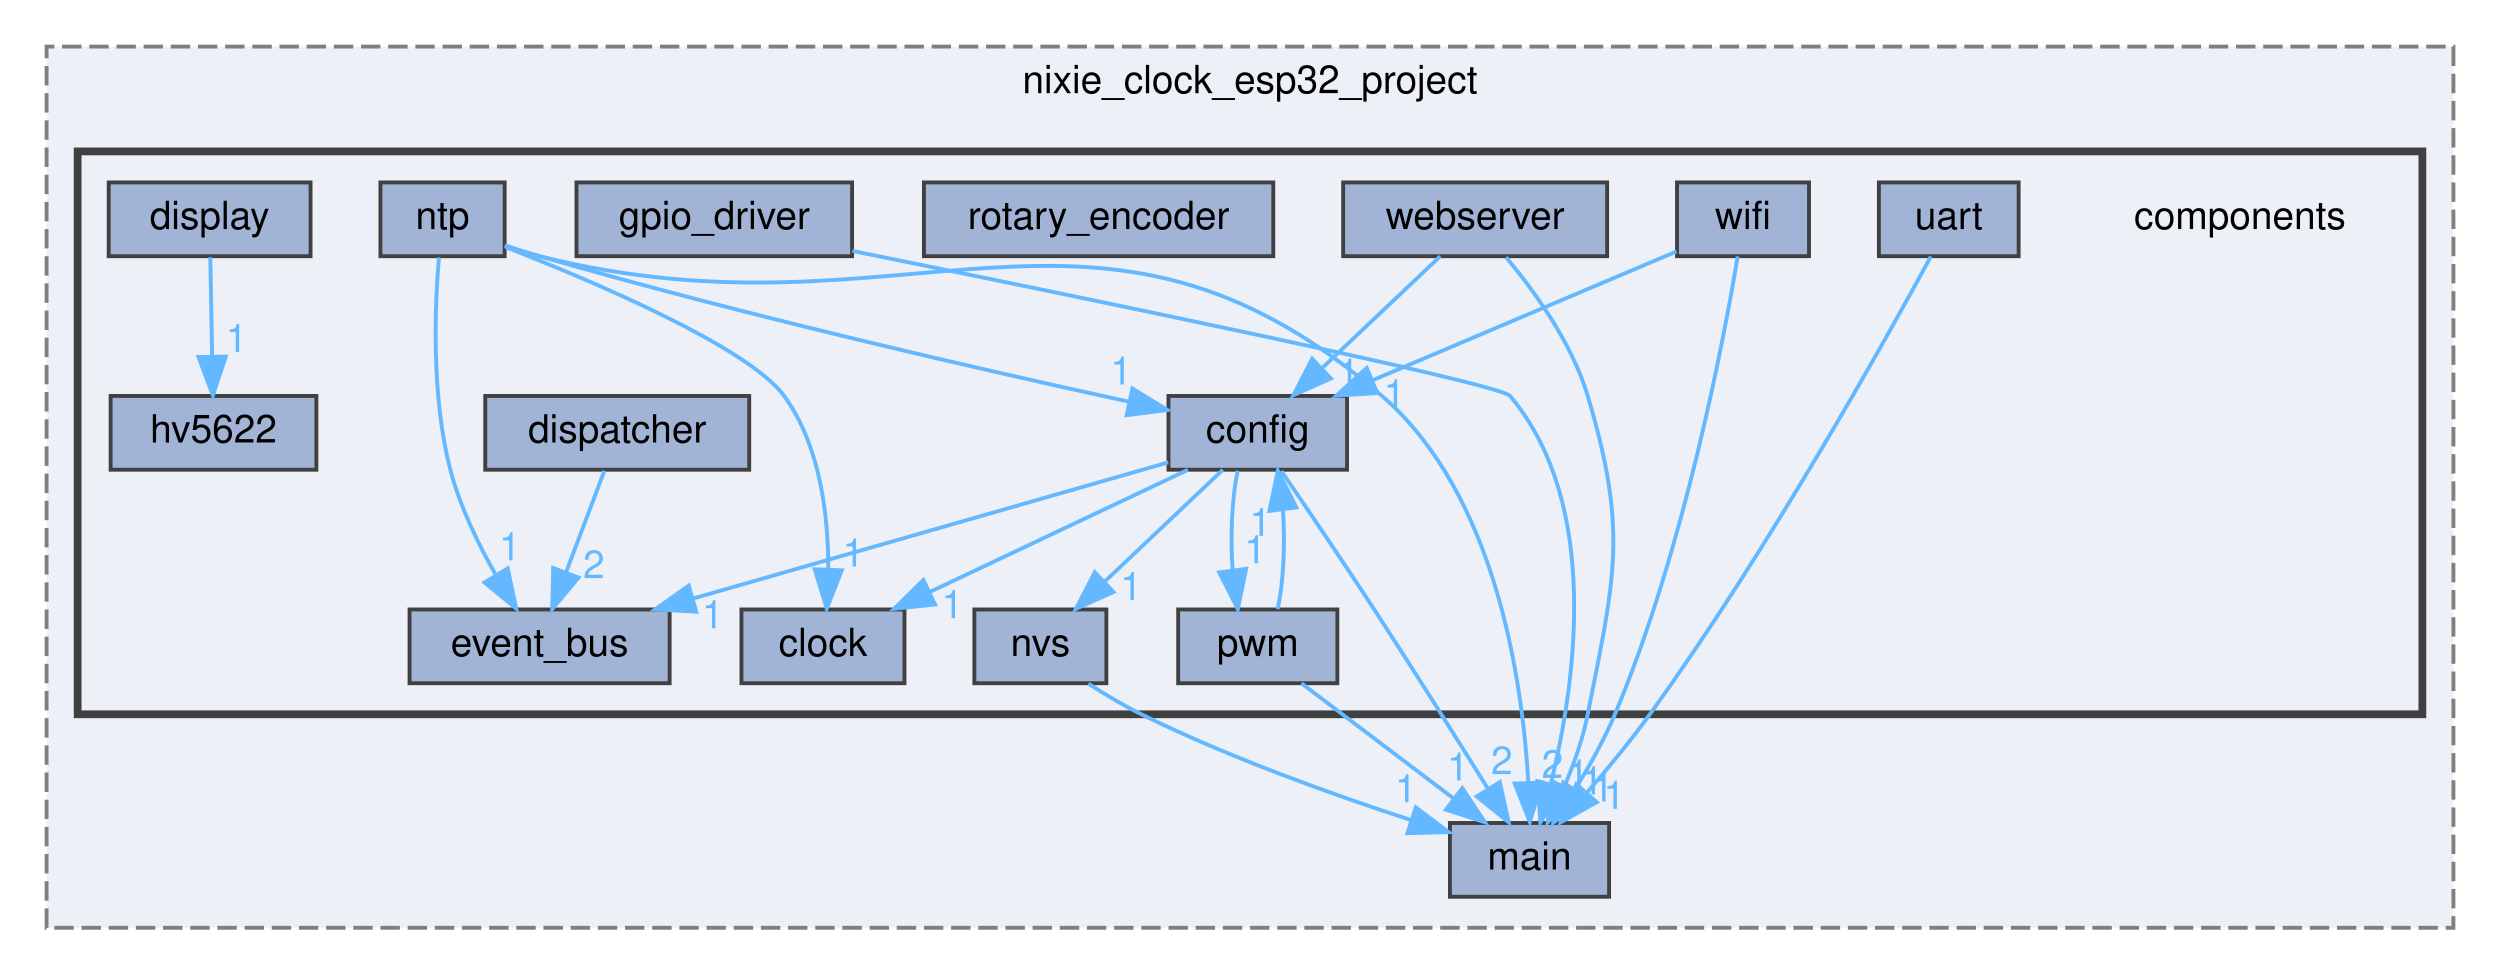
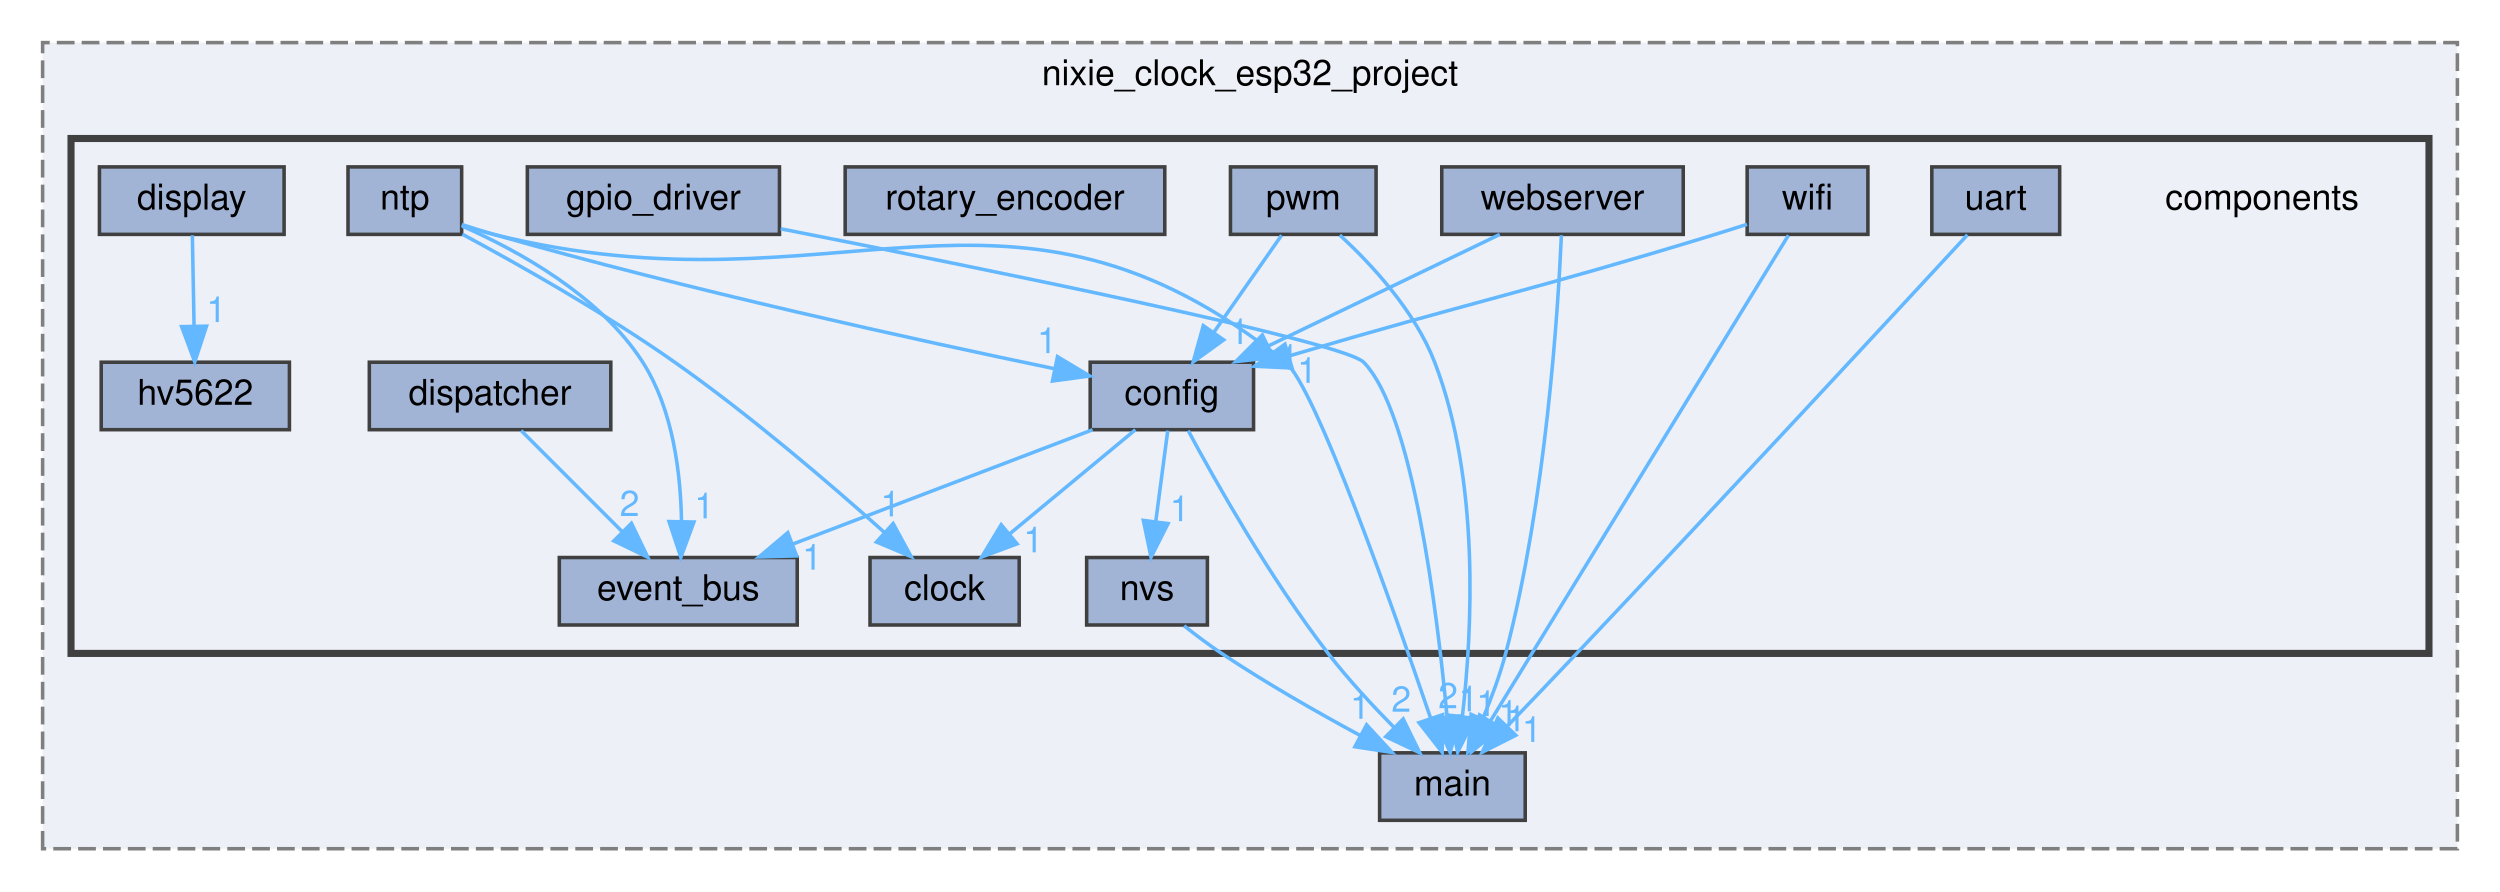
- <svg xmlns="http://www.w3.org/2000/svg" xmlns:xlink="http://www.w3.org/1999/xlink" width="644pt" height="251pt" viewBox="0.00 0.00 644.00 251.00">
+ <svg xmlns="http://www.w3.org/2000/svg" xmlns:xlink="http://www.w3.org/1999/xlink" width="704pt" height="251pt" viewBox="0.00 0.00 704.00 251.00">
  <g id="graph0" class="graph" transform="scale(1 1) rotate(0) translate(4 247)">
    <g id="clust1" class="cluster">
      <g id="a_clust1">
        <a xlink:href="dir_4e80761515fcd0d8a8682b4ebda49685.html" target="_top" xlink:title="nixie_clock_esp32_project">
-           <polygon fill="#edf0f7" stroke="#7f7f7f" stroke-dasharray="5,2" points="8,-8 8,-235 628,-235 628,-8 8,-8" />
-           <text text-anchor="middle" x="318" y="-223" font-family="Helvetica,sans-Serif" font-size="10.00">nixie_clock_esp32_project</text>
+           <polygon fill="#edf0f7" stroke="#7f7f7f" stroke-dasharray="5,2" points="8,-8 8,-235 688,-235 688,-8 8,-8" />
+           <text text-anchor="middle" x="348" y="-223" font-family="Helvetica,sans-Serif" font-size="10.00">nixie_clock_esp32_project</text>
        </a>
      </g>
    </g>
    <g id="clust2" class="cluster">
      <g id="a_clust2">
        <a xlink:href="dir_b181baf956279f894a730e459ce47bc5.html" target="_top">
-           <polygon fill="#edf0f7" stroke="#404040" stroke-width="2" points="16,-63 16,-208 620,-208 620,-63 16,-63" />
+           <polygon fill="#edf0f7" stroke="#404040" stroke-width="2" points="16,-63 16,-208 680,-208 680,-63 16,-63" />
        </a>
      </g>
    </g>
    <g id="node1" class="node">
      <g id="a_node1">
        <a xlink:href="dir_9893f083cf503bf028f3909b7ee1aca3.html" target="_top" xlink:title="main">
-           <polygon fill="#a2b4d6" stroke="#404040" points="410.5,-35 369.5,-35 369.5,-16 410.5,-16 410.5,-35" />
-           <text text-anchor="middle" x="390" y="-23" font-family="Helvetica,sans-Serif" font-size="10.00">main</text>
+           <polygon fill="#a2b4d6" stroke="#404040" points="425.5,-35 384.5,-35 384.5,-16 425.5,-16 425.5,-35" />
+           <text text-anchor="middle" x="405" y="-23" font-family="Helvetica,sans-Serif" font-size="10.00">main</text>
        </a>
      </g>
    </g>
    <g id="node2" class="node">
-       <text text-anchor="middle" x="573" y="-188" font-family="Helvetica,sans-Serif" font-size="10.00">components</text>
+       <text text-anchor="middle" x="633" y="-188" font-family="Helvetica,sans-Serif" font-size="10.00">components</text>
    </g>
    <g id="node3" class="node">
      <g id="a_node3">
        <a xlink:href="dir_a13c4c485bb1701984d244429ad4ded1.html" target="_top" xlink:title="clock">
-           <polygon fill="#a2b4d6" stroke="#404040" points="229,-90 187,-90 187,-71 229,-71 229,-90" />
-           <text text-anchor="middle" x="208" y="-78" font-family="Helvetica,sans-Serif" font-size="10.00">clock</text>
+           <polygon fill="#a2b4d6" stroke="#404040" points="283,-90 241,-90 241,-71 283,-71 283,-90" />
+           <text text-anchor="middle" x="262" y="-78" font-family="Helvetica,sans-Serif" font-size="10.00">clock</text>
        </a>
      </g>
    </g>
    <g id="node4" class="node">
      <g id="a_node4">
        <a xlink:href="dir_6591a8ca0b1ec78afa747e232353e174.html" target="_top" xlink:title="config">
-           <polygon fill="#a2b4d6" stroke="#404040" points="343,-145 297,-145 297,-126 343,-126 343,-145" />
-           <text text-anchor="middle" x="320" y="-133" font-family="Helvetica,sans-Serif" font-size="10.00">config</text>
+           <polygon fill="#a2b4d6" stroke="#404040" points="349,-145 303,-145 303,-126 349,-126 349,-145" />
+           <text text-anchor="middle" x="326" y="-133" font-family="Helvetica,sans-Serif" font-size="10.00">config</text>
        </a>
      </g>
    </g>
    <g id="edge2" class="edge">
      <g id="a_edge2">
        <a xlink:href="dir_000002_000008.html" target="_top">
-           <path fill="none" stroke="#63b8ff" d="M326.06,-125.69C332.18,-116.75 341.86,-102.49 350,-90 360.09,-74.52 371.28,-56.7 379.25,-43.88" />
-           <polygon fill="#63b8ff" stroke="#63b8ff" points="382.35,-45.52 384.65,-35.18 376.4,-41.83 382.35,-45.52" />
+           <path fill="none" stroke="#63b8ff" d="M330.59,-125.75C338.04,-111.87 353.6,-84.22 370,-63 375.59,-55.77 382.42,-48.39 388.55,-42.17" />
+           <polygon fill="#63b8ff" stroke="#63b8ff" points="391.14,-44.53 395.81,-35.02 386.23,-39.54 391.14,-44.53" />
        </a>
      </g>
      <g id="a_edge2-headlabel">
        <a xlink:href="dir_000002_000008.html" target="_top" xlink:title="2">
-           <text text-anchor="middle" x="382.87" y="-47.58" font-family="Helvetica,sans-Serif" font-size="10.00" fill="#63b8ff">2</text>
+           <text text-anchor="middle" x="390.58" y="-46.58" font-family="Helvetica,sans-Serif" font-size="10.00" fill="#63b8ff">2</text>
        </a>
      </g>
    </g>
    <g id="edge3" class="edge">
      <g id="a_edge3">
        <a xlink:href="dir_000002_000000.html" target="_top">
-           <path fill="none" stroke="#63b8ff" d="M302.01,-125.98C284.07,-117.5 256.28,-104.35 235.57,-94.54" />
-           <polygon fill="#63b8ff" stroke="#63b8ff" points="236.86,-91.28 226.32,-90.17 233.86,-97.61 236.86,-91.28" />
+           <path fill="none" stroke="#63b8ff" d="M315.72,-125.98C306.16,-118.07 291.72,-106.11 280.22,-96.58" />
+           <polygon fill="#63b8ff" stroke="#63b8ff" points="282.4,-93.85 272.47,-90.17 277.94,-99.24 282.4,-93.85" />
        </a>
      </g>
      <g id="a_edge3-headlabel">
        <a xlink:href="dir_000002_000000.html" target="_top" xlink:title="1">
-           <text text-anchor="middle" x="241.32" y="-87.76" font-family="Helvetica,sans-Serif" font-size="10.00" fill="#63b8ff">1</text>
+           <text text-anchor="middle" x="286.98" y="-91.46" font-family="Helvetica,sans-Serif" font-size="10.00" fill="#63b8ff">1</text>
        </a>
      </g>
    </g>
    <g id="node7" class="node">
      <g id="a_node7">
        <a xlink:href="dir_3df67f4185c8cd9c27353f35f3bf503b.html" target="_top" xlink:title="event_bus">
-           <polygon fill="#a2b4d6" stroke="#404040" points="168.5,-90 101.5,-90 101.5,-71 168.5,-71 168.5,-90" />
-           <text text-anchor="middle" x="135" y="-78" font-family="Helvetica,sans-Serif" font-size="10.00">event_bus</text>
+           <polygon fill="#a2b4d6" stroke="#404040" points="220.5,-90 153.5,-90 153.5,-71 220.5,-71 220.5,-90" />
+           <text text-anchor="middle" x="187" y="-78" font-family="Helvetica,sans-Serif" font-size="10.00">event_bus</text>
        </a>
      </g>
    </g>
    <g id="edge1" class="edge">
      <g id="a_edge1">
        <a xlink:href="dir_000002_000005.html" target="_top">
-           <path fill="none" stroke="#63b8ff" d="M296.94,-127.89C266.4,-119.14 212.05,-103.57 174.8,-92.9" />
-           <polygon fill="#63b8ff" stroke="#63b8ff" points="175.36,-89.42 164.78,-90.03 173.43,-96.15 175.36,-89.42" />
+           <path fill="none" stroke="#63b8ff" d="M303.67,-125.98C280.8,-117.27 245.04,-103.63 219.14,-93.75" />
+           <polygon fill="#63b8ff" stroke="#63b8ff" points="220.33,-90.46 209.74,-90.17 217.84,-97 220.33,-90.46" />
        </a>
      </g>
      <g id="a_edge1-headlabel">
        <a xlink:href="dir_000002_000005.html" target="_top" xlink:title="1">
-           <text text-anchor="middle" x="179.6" y="-85.18" font-family="Helvetica,sans-Serif" font-size="10.00" fill="#63b8ff">1</text>
+           <text text-anchor="middle" x="224.7" y="-86.59" font-family="Helvetica,sans-Serif" font-size="10.00" fill="#63b8ff">1</text>
        </a>
      </g>
    </g>
    <g id="node11" class="node">
      <g id="a_node11">
        <a xlink:href="dir_d593a792f6d68ad3cd00089cda4c9fbf.html" target="_top" xlink:title="nvs">
-           <polygon fill="#a2b4d6" stroke="#404040" points="281,-90 247,-90 247,-71 281,-71 281,-90" />
-           <text text-anchor="middle" x="264" y="-78" font-family="Helvetica,sans-Serif" font-size="10.00">nvs</text>
-         </a>
-       </g>
-     </g>
-     <g id="edge5" class="edge">
-       <g id="a_edge5">
-         <a xlink:href="dir_000002_000011.html" target="_top">
-           <path fill="none" stroke="#63b8ff" d="M311,-125.98C302.81,-118.23 290.49,-106.58 280.53,-97.14" />
-           <polygon fill="#63b8ff" stroke="#63b8ff" points="282.83,-94.5 273.16,-90.17 278.02,-99.59 282.83,-94.5" />
-         </a>
-       </g>
-       <g id="a_edge5-headlabel">
-         <a xlink:href="dir_000002_000011.html" target="_top" xlink:title="1">
-           <text text-anchor="middle" x="287.39" y="-92.41" font-family="Helvetica,sans-Serif" font-size="10.00" fill="#63b8ff">1</text>
-         </a>
-       </g>
-     </g>
-     <g id="node12" class="node">
-       <g id="a_node12">
-         <a xlink:href="dir_af00538107c5bb6312b4379f7c6a7915.html" target="_top" xlink:title="pwm">
-           <polygon fill="#a2b4d6" stroke="#404040" points="340.5,-90 299.5,-90 299.5,-71 340.5,-71 340.5,-90" />
-           <text text-anchor="middle" x="320" y="-78" font-family="Helvetica,sans-Serif" font-size="10.00">pwm</text>
+           <polygon fill="#a2b4d6" stroke="#404040" points="336,-90 302,-90 302,-71 336,-71 336,-90" />
+           <text text-anchor="middle" x="319" y="-78" font-family="Helvetica,sans-Serif" font-size="10.00">nvs</text>
        </a>
      </g>
    </g>
    <g id="edge4" class="edge">
      <g id="a_edge4">
-         <a xlink:href="dir_000002_000012.html" target="_top">
-           <path fill="none" stroke="#63b8ff" d="M314.83,-125.75C313.34,-118.8 312.9,-108.85 313.52,-100.13" />
-           <polygon fill="#63b8ff" stroke="#63b8ff" points="317.01,-100.47 314.87,-90.09 310.07,-99.53 317.01,-100.47" />
+         <a xlink:href="dir_000002_000011.html" target="_top">
+           <path fill="none" stroke="#63b8ff" d="M324.84,-125.75C323.93,-118.8 322.61,-108.85 321.46,-100.13" />
+           <polygon fill="#63b8ff" stroke="#63b8ff" points="324.91,-99.54 320.13,-90.09 317.97,-100.46 324.91,-99.54" />
        </a>
      </g>
      <g id="a_edge4-headlabel">
-         <a xlink:href="dir_000002_000012.html" target="_top" xlink:title="1">
-           <text text-anchor="middle" x="319.34" y="-101.91" font-family="Helvetica,sans-Serif" font-size="10.00" fill="#63b8ff">1</text>
+         <a xlink:href="dir_000002_000011.html" target="_top" xlink:title="1">
+           <text text-anchor="middle" x="328.2" y="-100.24" font-family="Helvetica,sans-Serif" font-size="10.00" fill="#63b8ff">1</text>
        </a>
      </g>
    </g>
    <g id="node5" class="node">
      <g id="a_node5">
        <a xlink:href="dir_bfdcce58a23cc395bda28f665cadf99d.html" target="_top" xlink:title="dispatcher">
-           <polygon fill="#a2b4d6" stroke="#404040" points="189,-145 121,-145 121,-126 189,-126 189,-145" />
-           <text text-anchor="middle" x="155" y="-133" font-family="Helvetica,sans-Serif" font-size="10.00">dispatcher</text>
-         </a>
-       </g>
-     </g>
-     <g id="edge6" class="edge">
-       <g id="a_edge6">
+           <polygon fill="#a2b4d6" stroke="#404040" points="168,-145 100,-145 100,-126 168,-126 168,-145" />
+           <text text-anchor="middle" x="134" y="-133" font-family="Helvetica,sans-Serif" font-size="10.00">dispatcher</text>
+         </a>
+       </g>
+     </g>
+     <g id="edge5" class="edge">
+       <g id="a_edge5">
        <a xlink:href="dir_000003_000005.html" target="_top">
-           <path fill="none" stroke="#63b8ff" d="M151.7,-125.75C149.02,-118.65 145.15,-108.4 141.81,-99.56" />
-           <polygon fill="#63b8ff" stroke="#63b8ff" points="145.05,-98.21 138.24,-90.09 138.5,-100.68 145.05,-98.21" />
-         </a>
-       </g>
-       <g id="a_edge6-headlabel">
+           <path fill="none" stroke="#63b8ff" d="M142.75,-125.75C150.47,-118.03 161.9,-106.6 171.22,-97.28" />
+           <polygon fill="#63b8ff" stroke="#63b8ff" points="173.81,-99.64 178.41,-90.09 168.86,-94.69 173.81,-99.64" />
+         </a>
+       </g>
+       <g id="a_edge5-headlabel">
        <a xlink:href="dir_000003_000005.html" target="_top" xlink:title="2">
-           <text text-anchor="middle" x="148.97" y="-98.07" font-family="Helvetica,sans-Serif" font-size="10.00" fill="#63b8ff">2</text>
+           <text text-anchor="middle" x="173.28" y="-101.68" font-family="Helvetica,sans-Serif" font-size="10.00" fill="#63b8ff">2</text>
        </a>
      </g>
    </g>
    <g id="node6" class="node">
      <g id="a_node6">
        <a xlink:href="dir_25afab11bb9cc6587024a85a8f095e2f.html" target="_top" xlink:title="display">
          <polygon fill="#a2b4d6" stroke="#404040" points="76,-200 24,-200 24,-181 76,-181 76,-200" />
          <text text-anchor="middle" x="50" y="-188" font-family="Helvetica,sans-Serif" font-size="10.00">display</text>
        </a>
      </g>
    </g>
    <g id="node9" class="node">
      <g id="a_node9">
        <a xlink:href="dir_fb7d8fb2e7a81481fd306fa505fa505b.html" target="_top" xlink:title="hv5622">
          <polygon fill="#a2b4d6" stroke="#404040" points="77.5,-145 24.5,-145 24.5,-126 77.5,-126 77.5,-145" />
          <text text-anchor="middle" x="51" y="-133" font-family="Helvetica,sans-Serif" font-size="10.00">hv5622</text>
        </a>
      </g>
    </g>
-     <g id="edge7" class="edge">
-       <g id="a_edge7">
+     <g id="edge6" class="edge">
+       <g id="a_edge6">
        <a xlink:href="dir_000004_000007.html" target="_top">
          <path fill="none" stroke="#63b8ff" d="M50.17,-180.75C50.3,-173.8 50.48,-163.85 50.65,-155.13" />
          <polygon fill="#63b8ff" stroke="#63b8ff" points="54.15,-155.15 50.84,-145.09 47.15,-155.02 54.15,-155.15" />
        </a>
      </g>
-       <g id="a_edge7-headlabel">
+       <g id="a_edge6-headlabel">
        <a xlink:href="dir_000004_000007.html" target="_top" xlink:title="1">
          <text text-anchor="middle" x="56.92" y="-156.3" font-family="Helvetica,sans-Serif" font-size="10.00" fill="#63b8ff">1</text>
        </a>
      </g>
    </g>
    <g id="node8" class="node">
      <g id="a_node8">
        <a xlink:href="dir_c8df9a83da56af1891de301214a2e601.html" target="_top" xlink:title="gpio_driver">
          <polygon fill="#a2b4d6" stroke="#404040" points="215.5,-200 144.5,-200 144.5,-181 215.5,-181 215.5,-200" />
          <text text-anchor="middle" x="180" y="-188" font-family="Helvetica,sans-Serif" font-size="10.00">gpio_driver</text>
        </a>
      </g>
    </g>
-     <g id="edge8" class="edge">
-       <g id="a_edge8">
+     <g id="edge7" class="edge">
+       <g id="a_edge7">
        <a xlink:href="dir_000006_000008.html" target="_top">
-           <path fill="none" stroke="#63b8ff" d="M215.59,-182.35C273.56,-170.62 382.25,-148.27 385,-145 408.56,-117 401.82,-70.78 395.5,-45.12" />
-           <polygon fill="#63b8ff" stroke="#63b8ff" points="398.8,-43.94 392.81,-35.2 392.05,-45.77 398.8,-43.94" />
-         </a>
-       </g>
-       <g id="a_edge8-headlabel">
+           <path fill="none" stroke="#63b8ff" d="M215.83,-182.57C271.79,-171.6 374.2,-150.86 380,-145 393.71,-131.14 400.67,-75.21 403.47,-45.41" />
+           <polygon fill="#63b8ff" stroke="#63b8ff" points="406.99,-45.35 404.37,-35.08 400.02,-44.74 406.99,-45.35" />
+         </a>
+       </g>
+       <g id="a_edge7-headlabel">
        <a xlink:href="dir_000006_000008.html" target="_top" xlink:title="1">
-           <text text-anchor="middle" x="402.48" y="-44.17" font-family="Helvetica,sans-Serif" font-size="10.00" fill="#63b8ff">1</text>
+           <text text-anchor="middle" x="409.51" y="-46.68" font-family="Helvetica,sans-Serif" font-size="10.00" fill="#63b8ff">1</text>
        </a>
      </g>
    </g>
    <g id="node10" class="node">
      <g id="a_node10">
        <a xlink:href="dir_8938040af9d266be553d1135477b804d.html" target="_top" xlink:title="ntp">
          <polygon fill="#a2b4d6" stroke="#404040" points="126,-200 94,-200 94,-181 126,-181 126,-200" />
          <text text-anchor="middle" x="110" y="-188" font-family="Helvetica,sans-Serif" font-size="10.00">ntp</text>
        </a>
      </g>
    </g>
+     <g id="edge10" class="edge">
+       <g id="a_edge10">
+         <a xlink:href="dir_000010_000008.html" target="_top">
+           <path fill="none" stroke="#63b8ff" d="M126.02,-183.61C128.98,-182.65 132.06,-181.73 135,-181 232.42,-156.76 279.72,-207.86 358,-145 366.18,-138.43 388.03,-76.57 398.81,-44.93" />
+           <polygon fill="#63b8ff" stroke="#63b8ff" points="402.23,-45.74 402.12,-35.15 395.6,-43.5 402.23,-45.74" />
+         </a>
+       </g>
+       <g id="a_edge10-headlabel">
+         <a xlink:href="dir_000010_000008.html" target="_top" xlink:title="2">
+           <text text-anchor="middle" x="403.77" y="-47.56" font-family="Helvetica,sans-Serif" font-size="10.00" fill="#63b8ff">2</text>
+         </a>
+       </g>
+     </g>
    <g id="edge11" class="edge">
      <g id="a_edge11">
-         <a xlink:href="dir_000010_000008.html" target="_top">
-           <path fill="none" stroke="#63b8ff" d="M126.02,-183.62C128.98,-182.66 132.07,-181.74 135,-181 229.82,-157.19 278.02,-208.91 352,-145 381.2,-119.78 388.15,-72.08 389.69,-45.54" />
-           <polygon fill="#63b8ff" stroke="#63b8ff" points="393.19,-45.41 390.07,-35.29 386.2,-45.15 393.19,-45.41" />
+         <a xlink:href="dir_000010_000000.html" target="_top">
+           <path fill="none" stroke="#63b8ff" d="M126.2,-181.04C141.92,-172.59 166.24,-158.9 186,-145 207.36,-129.98 230.13,-110.43 245.11,-97.01" />
+           <polygon fill="#63b8ff" stroke="#63b8ff" points="247.51,-99.56 252.58,-90.26 242.81,-94.37 247.51,-99.56" />
        </a>
      </g>
      <g id="a_edge11-headlabel">
-         <a xlink:href="dir_000010_000008.html" target="_top" xlink:title="2">
-           <text text-anchor="middle" x="395.9" y="-46.61" font-family="Helvetica,sans-Serif" font-size="10.00" fill="#63b8ff">2</text>
+         <a xlink:href="dir_000010_000000.html" target="_top" xlink:title="1">
+           <text text-anchor="middle" x="246.75" y="-101.58" font-family="Helvetica,sans-Serif" font-size="10.00" fill="#63b8ff">1</text>
+         </a>
+       </g>
+     </g>
+     <g id="edge9" class="edge">
+       <g id="a_edge9">
+         <a xlink:href="dir_000010_000002.html" target="_top">
+           <path fill="none" stroke="#63b8ff" d="M126.06,-183.78C129.02,-182.8 132.09,-181.83 135,-181 189.76,-165.35 254.51,-151.15 292.81,-143.19" />
+           <polygon fill="#63b8ff" stroke="#63b8ff" points="293.79,-146.56 302.88,-141.12 292.38,-139.71 293.79,-146.56" />
+         </a>
+       </g>
+       <g id="a_edge9-headlabel">
+         <a xlink:href="dir_000010_000002.html" target="_top" xlink:title="1">
+           <text text-anchor="middle" x="290.84" y="-147.57" font-family="Helvetica,sans-Serif" font-size="10.00" fill="#63b8ff">1</text>
+         </a>
+       </g>
+     </g>
+     <g id="edge8" class="edge">
+       <g id="a_edge8">
+         <a xlink:href="dir_000010_000005.html" target="_top">
+           <path fill="none" stroke="#63b8ff" d="M126.11,-183.35C141.78,-176.49 164.94,-163.81 177,-145 185.57,-131.64 187.7,-113.53 187.91,-100.07" />
+           <polygon fill="#63b8ff" stroke="#63b8ff" points="191.41,-100 187.73,-90.06 184.41,-100.13 191.41,-100" />
+         </a>
+       </g>
+       <g id="a_edge8-headlabel">
+         <a xlink:href="dir_000010_000005.html" target="_top" xlink:title="1">
+           <text text-anchor="middle" x="194.31" y="-101.04" font-family="Helvetica,sans-Serif" font-size="10.00" fill="#63b8ff">1</text>
        </a>
      </g>
    </g>
    <g id="edge12" class="edge">
      <g id="a_edge12">
-         <a xlink:href="dir_000010_000000.html" target="_top">
-           <path fill="none" stroke="#63b8ff" d="M126.26,-183.36C149.11,-174.4 188.93,-157.46 198,-145 207.34,-132.17 209.39,-114 209.37,-100.39" />
-           <polygon fill="#63b8ff" stroke="#63b8ff" points="212.86,-100.09 208.97,-90.23 205.86,-100.36 212.86,-100.09" />
+         <a xlink:href="dir_000011_000008.html" target="_top">
+           <path fill="none" stroke="#63b8ff" d="M329.45,-70.78C332.74,-68.17 336.45,-65.37 340,-63 352.4,-54.72 366.8,-46.5 378.89,-39.96" />
+           <polygon fill="#63b8ff" stroke="#63b8ff" points="380.83,-42.9 388.01,-35.11 377.54,-36.72 380.83,-42.9" />
        </a>
      </g>
      <g id="a_edge12-headlabel">
-         <a xlink:href="dir_000010_000000.html" target="_top" xlink:title="1">
-           <text text-anchor="middle" x="215.83" y="-101.07" font-family="Helvetica,sans-Serif" font-size="10.00" fill="#63b8ff">1</text>
-         </a>
-       </g>
-     </g>
-     <g id="edge10" class="edge">
-       <g id="a_edge10">
-         <a xlink:href="dir_000010_000002.html" target="_top">
-           <path fill="none" stroke="#63b8ff" d="M126.07,-183.79C129.02,-182.81 132.09,-181.84 135,-181 187.64,-165.75 249.75,-151.58 286.95,-143.49" />
-           <polygon fill="#63b8ff" stroke="#63b8ff" points="287.71,-146.91 296.75,-141.38 286.23,-140.06 287.71,-146.91" />
-         </a>
-       </g>
-       <g id="a_edge10-headlabel">
-         <a xlink:href="dir_000010_000002.html" target="_top" xlink:title="1">
-           <text text-anchor="middle" x="284.8" y="-147.94" font-family="Helvetica,sans-Serif" font-size="10.00" fill="#63b8ff">1</text>
-         </a>
-       </g>
-     </g>
-     <g id="edge9" class="edge">
-       <g id="a_edge9">
-         <a xlink:href="dir_000010_000005.html" target="_top">
-           <path fill="none" stroke="#63b8ff" d="M109.07,-180.7C108.02,-168.28 107.06,-145 112,-126 114.46,-116.55 119.19,-106.82 123.72,-98.88" />
-           <polygon fill="#63b8ff" stroke="#63b8ff" points="126.78,-100.59 128.99,-90.22 120.8,-96.95 126.78,-100.59" />
-         </a>
-       </g>
-       <g id="a_edge9-headlabel">
-         <a xlink:href="dir_000010_000005.html" target="_top" xlink:title="1">
-           <text text-anchor="middle" x="127.34" y="-102.63" font-family="Helvetica,sans-Serif" font-size="10.00" fill="#63b8ff">1</text>
+         <a xlink:href="dir_000011_000008.html" target="_top" xlink:title="1">
+           <text text-anchor="middle" x="378.99" y="-44.59" font-family="Helvetica,sans-Serif" font-size="10.00" fill="#63b8ff">1</text>
+         </a>
+       </g>
+     </g>
+     <g id="node12" class="node">
+       <g id="a_node12">
+         <a xlink:href="dir_af00538107c5bb6312b4379f7c6a7915.html" target="_top" xlink:title="pwm">
+           <polygon fill="#a2b4d6" stroke="#404040" points="383.5,-200 342.5,-200 342.5,-181 383.5,-181 383.5,-200" />
+           <text text-anchor="middle" x="363" y="-188" font-family="Helvetica,sans-Serif" font-size="10.00">pwm</text>
+         </a>
+       </g>
+     </g>
+     <g id="edge14" class="edge">
+       <g id="a_edge14">
+         <a xlink:href="dir_000012_000008.html" target="_top">
+           <path fill="none" stroke="#63b8ff" d="M373.29,-180.81C382.18,-172.61 394.44,-159.44 400,-145 412.79,-111.81 410.6,-69.46 407.82,-45.42" />
+           <polygon fill="#63b8ff" stroke="#63b8ff" points="411.25,-44.67 406.47,-35.21 404.31,-45.58 411.25,-44.67" />
+         </a>
+       </g>
+       <g id="a_edge14-headlabel">
+         <a xlink:href="dir_000012_000008.html" target="_top" xlink:title="1">
+           <text text-anchor="middle" x="414.53" y="-45.36" font-family="Helvetica,sans-Serif" font-size="10.00" fill="#63b8ff">1</text>
        </a>
      </g>
    </g>
    <g id="edge13" class="edge">
      <g id="a_edge13">
-         <a xlink:href="dir_000011_000008.html" target="_top">
-           <path fill="none" stroke="#63b8ff" d="M276.38,-70.88C280.59,-68.16 285.4,-65.27 290,-63 312.55,-51.89 339.37,-42.28 359.55,-35.72" />
-           <polygon fill="#63b8ff" stroke="#63b8ff" points="360.7,-39.03 369.16,-32.66 358.57,-32.36 360.7,-39.03" />
+         <a xlink:href="dir_000012_000002.html" target="_top">
+           <path fill="none" stroke="#63b8ff" d="M356.89,-180.75C351.72,-173.34 344.15,-162.5 337.81,-153.41" />
+           <polygon fill="#63b8ff" stroke="#63b8ff" points="340.59,-151.29 332,-145.09 334.85,-155.29 340.59,-151.29" />
        </a>
      </g>
      <g id="a_edge13-headlabel">
-         <a xlink:href="dir_000011_000008.html" target="_top" xlink:title="1">
-           <text text-anchor="middle" x="358.13" y="-40.32" font-family="Helvetica,sans-Serif" font-size="10.00" fill="#63b8ff">1</text>
-         </a>
-       </g>
-     </g>
-     <g id="edge15" class="edge">
-       <g id="a_edge15">
-         <a xlink:href="dir_000012_000008.html" target="_top">
-           <path fill="none" stroke="#63b8ff" d="M331.25,-70.98C341.8,-63 357.8,-50.88 370.44,-41.31" />
-           <polygon fill="#63b8ff" stroke="#63b8ff" points="372.69,-44 378.55,-35.17 368.46,-38.42 372.69,-44" />
-         </a>
-       </g>
-       <g id="a_edge15-headlabel">
-         <a xlink:href="dir_000012_000008.html" target="_top" xlink:title="1">
-           <text text-anchor="middle" x="371.54" y="-45.93" font-family="Helvetica,sans-Serif" font-size="10.00" fill="#63b8ff">1</text>
-         </a>
-       </g>
-     </g>
-     <g id="edge14" class="edge">
-       <g id="a_edge14">
-         <a xlink:href="dir_000012_000002.html" target="_top">
-           <path fill="none" stroke="#63b8ff" d="M325.13,-90.09C326.64,-96.99 327.09,-106.93 326.49,-115.66" />
-           <polygon fill="#63b8ff" stroke="#63b8ff" points="323,-115.38 325.17,-125.75 329.94,-116.29 323,-115.38" />
-         </a>
-       </g>
-       <g id="a_edge14-headlabel">
        <a xlink:href="dir_000012_000002.html" target="_top" xlink:title="1">
-           <text text-anchor="middle" x="320.65" y="-108.94" font-family="Helvetica,sans-Serif" font-size="10.00" fill="#63b8ff">1</text>
+           <text text-anchor="middle" x="344.98" y="-150.11" font-family="Helvetica,sans-Serif" font-size="10.00" fill="#63b8ff">1</text>
        </a>
      </g>
    </g>
    <g id="node13" class="node">
      <g id="a_node13">
        <a xlink:href="dir_ee50860190fe62f2e35dcf8898f9d9d7.html" target="_top" xlink:title="rotary_encoder">
          <polygon fill="#a2b4d6" stroke="#404040" points="324,-200 234,-200 234,-181 324,-181 324,-200" />
          <text text-anchor="middle" x="279" y="-188" font-family="Helvetica,sans-Serif" font-size="10.00">rotary_encoder</text>
        </a>
      </g>
    </g>
    <g id="node14" class="node">
      <g id="a_node14">
        <a xlink:href="dir_e358256436063faffb66e4cd4d1bf7a0.html" target="_top" xlink:title="uart">
-           <polygon fill="#a2b4d6" stroke="#404040" points="516,-200 480,-200 480,-181 516,-181 516,-200" />
-           <text text-anchor="middle" x="498" y="-188" font-family="Helvetica,sans-Serif" font-size="10.00">uart</text>
-         </a>
-       </g>
-     </g>
-     <g id="edge16" class="edge">
-       <g id="a_edge16">
+           <polygon fill="#a2b4d6" stroke="#404040" points="576,-200 540,-200 540,-181 576,-181 576,-200" />
+           <text text-anchor="middle" x="558" y="-188" font-family="Helvetica,sans-Serif" font-size="10.00">uart</text>
+         </a>
+       </g>
+     </g>
+     <g id="edge15" class="edge">
+       <g id="a_edge15">
        <a xlink:href="dir_000015_000008.html" target="_top">
-           <path fill="none" stroke="#63b8ff" d="M493.39,-180.92C482.07,-160.06 451.56,-105.31 421,-63 416.05,-56.14 410.13,-48.97 404.81,-42.82" />
-           <polygon fill="#63b8ff" stroke="#63b8ff" points="407.3,-40.35 398.05,-35.18 402.06,-44.99 407.3,-40.35" />
-         </a>
-       </g>
-       <g id="a_edge16-headlabel">
+           <path fill="none" stroke="#63b8ff" d="M550.03,-180.87C531.06,-160.36 481.69,-107.08 440,-63 433.64,-56.27 426.58,-48.89 420.47,-42.54" />
+           <polygon fill="#63b8ff" stroke="#63b8ff" points="422.84,-39.95 413.38,-35.17 417.79,-44.8 422.84,-39.95" />
+         </a>
+       </g>
+       <g id="a_edge15-headlabel">
        <a xlink:href="dir_000015_000008.html" target="_top" xlink:title="1">
-           <text text-anchor="middle" x="411.81" y="-38.66" font-family="Helvetica,sans-Serif" font-size="10.00" fill="#63b8ff">1</text>
+           <text text-anchor="middle" x="427.37" y="-38.07" font-family="Helvetica,sans-Serif" font-size="10.00" fill="#63b8ff">1</text>
        </a>
      </g>
    </g>
    <g id="node15" class="node">
      <g id="a_node15">
        <a xlink:href="dir_54c3fa7b37971d51e57fc618a8a47b11.html" target="_top" xlink:title="webserver">
-           <polygon fill="#a2b4d6" stroke="#404040" points="410,-200 342,-200 342,-181 410,-181 410,-200" />
-           <text text-anchor="middle" x="376" y="-188" font-family="Helvetica,sans-Serif" font-size="10.00">webserver</text>
-         </a>
-       </g>
-     </g>
-     <g id="edge18" class="edge">
-       <g id="a_edge18">
-         <a xlink:href="dir_000016_000008.html" target="_top">
-           <path fill="none" stroke="#63b8ff" d="M383.94,-180.75C391.03,-172.3 400.9,-158.79 405,-145 415.38,-110.06 412.06,-98.75 405,-63 403.77,-56.78 401.47,-50.29 399.04,-44.54" />
-           <polygon fill="#63b8ff" stroke="#63b8ff" points="402.09,-42.8 394.71,-35.2 395.74,-45.74 402.09,-42.8" />
-         </a>
-       </g>
-       <g id="a_edge18-headlabel">
-         <a xlink:href="dir_000016_000008.html" target="_top" xlink:title="1">
-           <text text-anchor="middle" x="406.18" y="-42.37" font-family="Helvetica,sans-Serif" font-size="10.00" fill="#63b8ff">1</text>
+           <polygon fill="#a2b4d6" stroke="#404040" points="470,-200 402,-200 402,-181 470,-181 470,-200" />
+           <text text-anchor="middle" x="436" y="-188" font-family="Helvetica,sans-Serif" font-size="10.00">webserver</text>
        </a>
      </g>
    </g>
    <g id="edge17" class="edge">
      <g id="a_edge17">
+         <a xlink:href="dir_000016_000008.html" target="_top">
+           <path fill="none" stroke="#63b8ff" d="M435.69,-180.76C434.77,-160 431.4,-106.24 420,-63 418.38,-56.87 415.98,-50.41 413.56,-44.65" />
+           <polygon fill="#63b8ff" stroke="#63b8ff" points="416.65,-42.98 409.38,-35.27 410.26,-45.83 416.65,-42.98" />
+         </a>
+       </g>
+       <g id="a_edge17-headlabel">
+         <a xlink:href="dir_000016_000008.html" target="_top" xlink:title="1">
+           <text text-anchor="middle" x="420.71" y="-42.6" font-family="Helvetica,sans-Serif" font-size="10.00" fill="#63b8ff">1</text>
+         </a>
+       </g>
+     </g>
+     <g id="edge16" class="edge">
+       <g id="a_edge16">
        <a xlink:href="dir_000016_000002.html" target="_top">
-           <path fill="none" stroke="#63b8ff" d="M367,-180.98C358.81,-173.23 346.49,-161.58 336.53,-152.14" />
-           <polygon fill="#63b8ff" stroke="#63b8ff" points="338.83,-149.5 329.16,-145.17 334.02,-154.59 338.83,-149.5" />
-         </a>
-       </g>
-       <g id="a_edge17-headlabel">
+           <path fill="none" stroke="#63b8ff" d="M418.33,-180.98C400.71,-172.5 373.42,-159.35 353.07,-149.54" />
+           <polygon fill="#63b8ff" stroke="#63b8ff" points="354.52,-146.36 343.99,-145.17 351.48,-152.66 354.52,-146.36" />
+         </a>
+       </g>
+       <g id="a_edge16-headlabel">
        <a xlink:href="dir_000016_000002.html" target="_top" xlink:title="1">
-           <text text-anchor="middle" x="343.39" y="-147.41" font-family="Helvetica,sans-Serif" font-size="10.00" fill="#63b8ff">1</text>
+           <text text-anchor="middle" x="358.99" y="-142.86" font-family="Helvetica,sans-Serif" font-size="10.00" fill="#63b8ff">1</text>
        </a>
      </g>
    </g>
    <g id="node16" class="node">
      <g id="a_node16">
        <a xlink:href="dir_27a09bb4329d836898ad2e41b0fca487.html" target="_top" xlink:title="wifi">
-           <polygon fill="#a2b4d6" stroke="#404040" points="462,-200 428,-200 428,-181 462,-181 462,-200" />
-           <text text-anchor="middle" x="445" y="-188" font-family="Helvetica,sans-Serif" font-size="10.00">wifi</text>
-         </a>
-       </g>
-     </g>
-     <g id="edge20" class="edge">
-       <g id="a_edge20">
-         <a xlink:href="dir_000017_000008.html" target="_top">
-           <path fill="none" stroke="#63b8ff" d="M443.64,-180.94C440.16,-160.12 429.89,-105.46 412,-63 409.21,-56.38 405.37,-49.53 401.68,-43.57" />
-           <polygon fill="#63b8ff" stroke="#63b8ff" points="404.56,-41.59 396.17,-35.12 398.7,-45.41 404.56,-41.59" />
-         </a>
-       </g>
-       <g id="a_edge20-headlabel">
-         <a xlink:href="dir_000017_000008.html" target="_top" xlink:title="1">
-           <text text-anchor="middle" x="408.9" y="-40.55" font-family="Helvetica,sans-Serif" font-size="10.00" fill="#63b8ff">1</text>
+           <polygon fill="#a2b4d6" stroke="#404040" points="522,-200 488,-200 488,-181 522,-181 522,-200" />
+           <text text-anchor="middle" x="505" y="-188" font-family="Helvetica,sans-Serif" font-size="10.00">wifi</text>
        </a>
      </g>
    </g>
    <g id="edge19" class="edge">
      <g id="a_edge19">
+         <a xlink:href="dir_000017_000008.html" target="_top">
+           <path fill="none" stroke="#63b8ff" d="M499.62,-180.74C483.75,-154.87 436.89,-78.48 415.66,-43.88" />
+           <polygon fill="#63b8ff" stroke="#63b8ff" points="418.62,-42 410.4,-35.31 412.65,-45.66 418.62,-42" />
+         </a>
+       </g>
+       <g id="a_edge19-headlabel">
+         <a xlink:href="dir_000017_000008.html" target="_top" xlink:title="1">
+           <text text-anchor="middle" x="422.92" y="-41.08" font-family="Helvetica,sans-Serif" font-size="10.00" fill="#63b8ff">1</text>
+         </a>
+       </g>
+     </g>
+     <g id="edge18" class="edge">
+       <g id="a_edge18">
        <a xlink:href="dir_000017_000002.html" target="_top">
-           <path fill="none" stroke="#63b8ff" d="M427.88,-182.24C407.78,-173.72 374.1,-159.44 349.71,-149.1" />
-           <polygon fill="#63b8ff" stroke="#63b8ff" points="350.79,-145.75 340.22,-145.07 348.06,-152.2 350.79,-145.75" />
-         </a>
-       </g>
-       <g id="a_edge19-headlabel">
+           <path fill="none" stroke="#63b8ff" d="M487.97,-183.83C484.98,-182.87 481.91,-181.89 479,-181 426.47,-164.91 410.56,-162.04 358.95,-146.76" />
+           <polygon fill="#63b8ff" stroke="#63b8ff" points="359.84,-143.37 349.26,-143.87 357.84,-150.08 359.84,-143.37" />
+         </a>
+       </g>
+       <g id="a_edge18-headlabel">
        <a xlink:href="dir_000017_000002.html" target="_top" xlink:title="1">
-           <text text-anchor="middle" x="355.21" y="-142.04" font-family="Helvetica,sans-Serif" font-size="10.00" fill="#63b8ff">1</text>
+           <text text-anchor="middle" x="364.1" y="-139.18" font-family="Helvetica,sans-Serif" font-size="10.00" fill="#63b8ff">1</text>
        </a>
      </g>
    </g>
  </g>
</svg>
